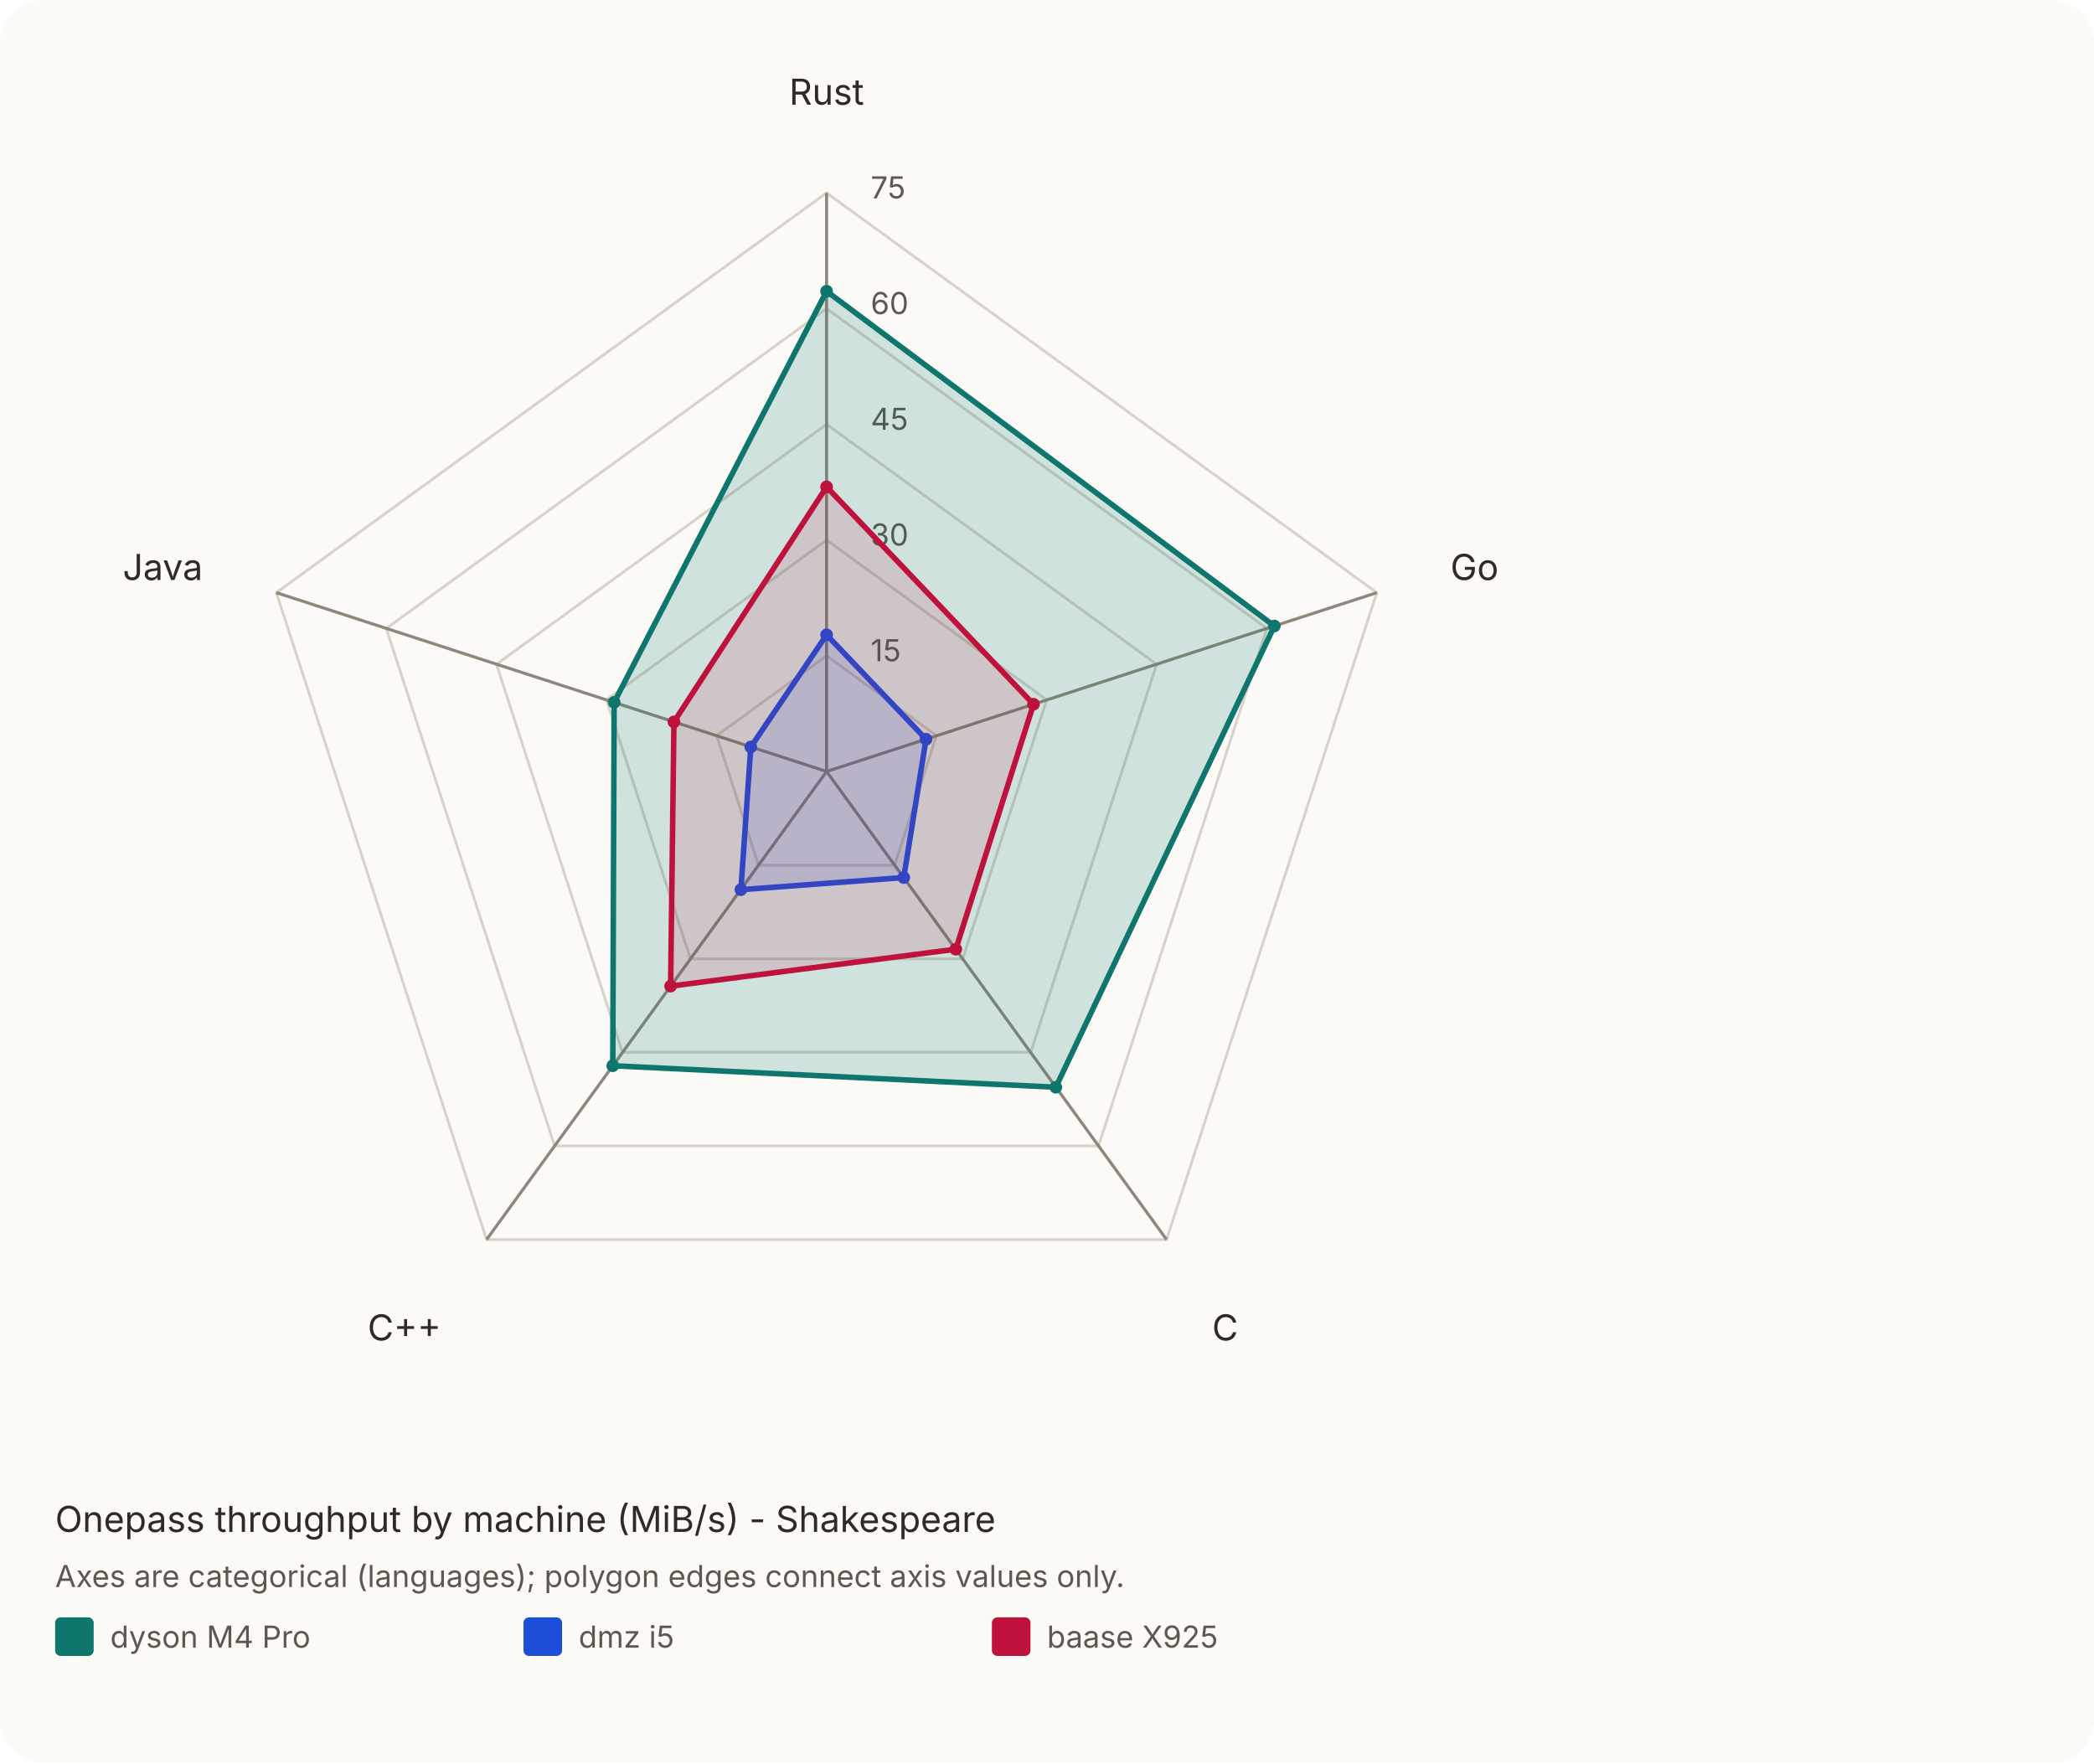
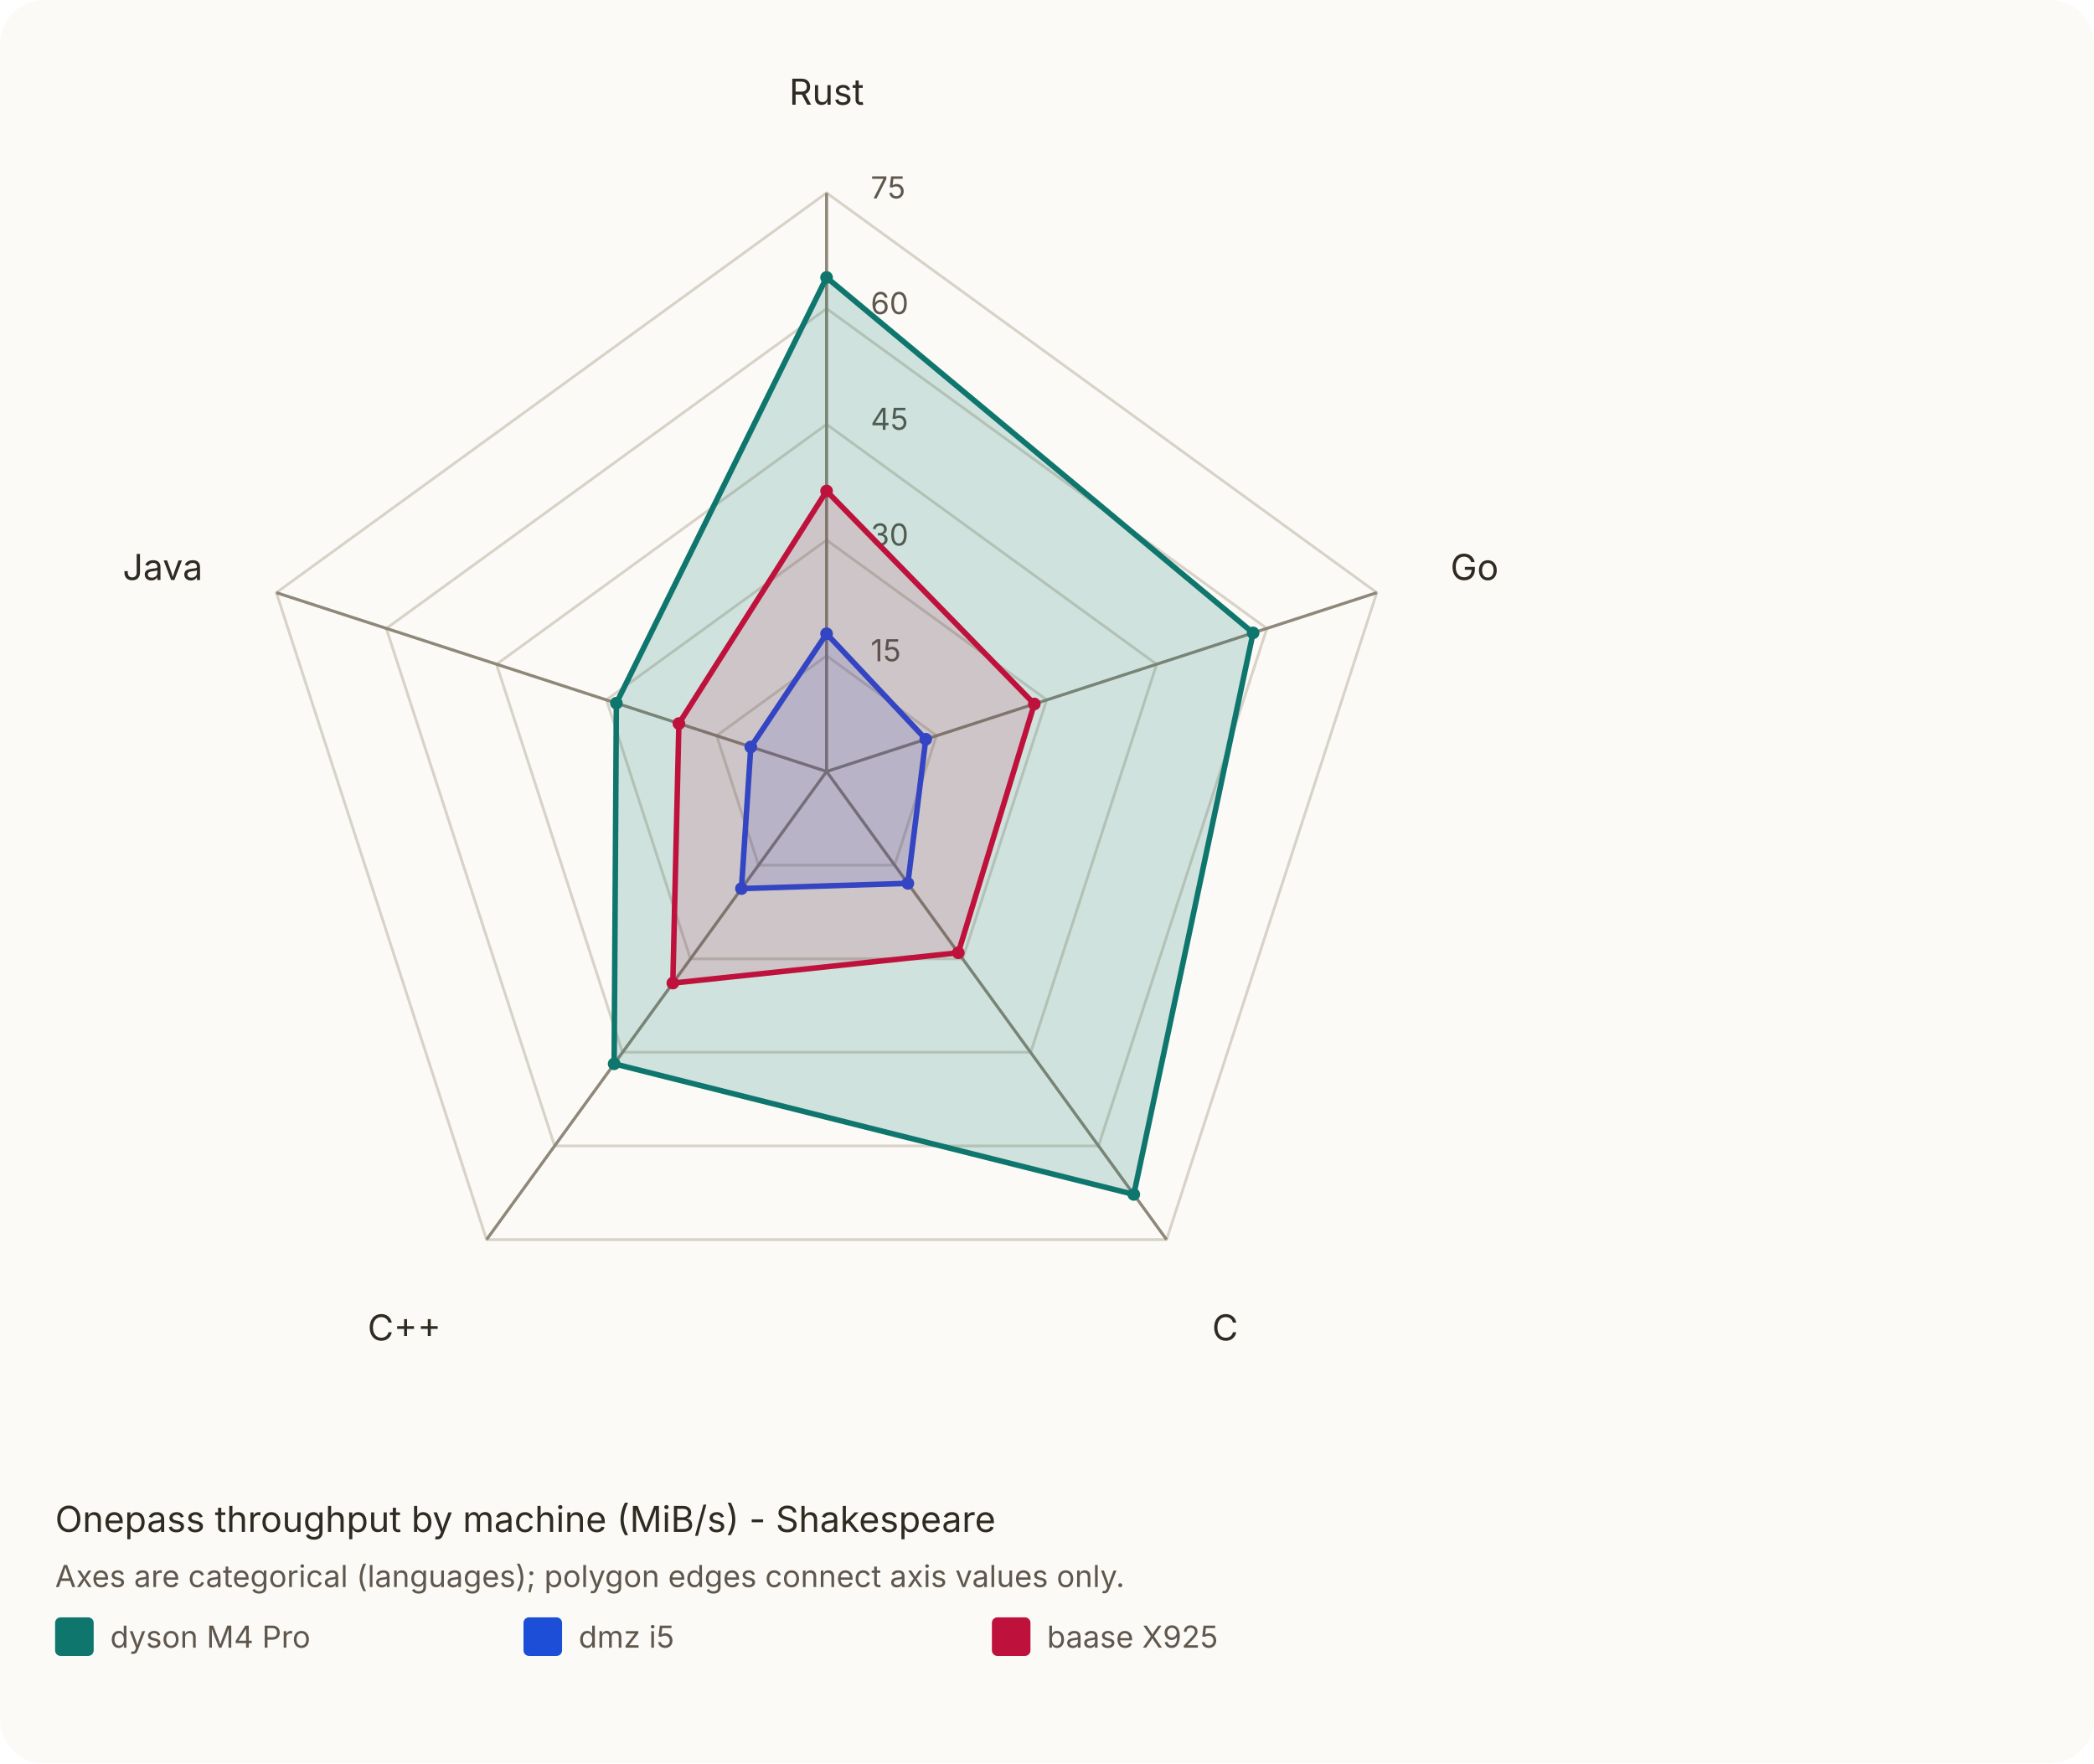
<svg xmlns="http://www.w3.org/2000/svg" viewBox="0 0 760 640" role="img" aria-labelledby="title desc">
  <style>
    .bg { fill: #fbfaf6; }
    .grid { fill: none; stroke: #d8d2c8; stroke-width: 1; }
    .axis { stroke: #8f8779; stroke-width: 1.1; }
    .label { fill: #2f2a22; font: 13px ui-sans-serif, -apple-system, BlinkMacSystemFont, "Segoe UI", sans-serif; }
    .small { fill: #5f574d; font: 11px ui-sans-serif, -apple-system, BlinkMacSystemFont, "Segoe UI", sans-serif; }
  </style>
  <rect class="bg" x="0" y="0" width="760" height="640" rx="16" />
  <polygon class="grid" points="300.0,238.0 339.9,267.0 324.7,314.0 275.3,314.0 260.1,267.0" />
  <polygon class="grid" points="300.0,196.0 379.9,254.0 349.4,348.0 250.6,348.0 220.1,254.0" />
  <polygon class="grid" points="300.0,154.0 419.8,241.1 374.1,381.9 225.9,381.9 180.2,241.1" />
  <polygon class="grid" points="300.0,112.0 459.8,228.1 398.7,415.9 201.3,415.9 140.2,228.1" />
  <polygon class="grid" points="300.0,70.0 499.7,215.1 423.4,449.9 176.6,449.9 100.3,215.1" />
  <line class="axis" x1="300" y1="280" x2="300.0" y2="70.0" />
  <line class="axis" x1="300" y1="280" x2="499.7" y2="215.1" />
  <line class="axis" x1="300" y1="280" x2="423.4" y2="449.9" />
  <line class="axis" x1="300" y1="280" x2="176.6" y2="449.9" />
  <line class="axis" x1="300" y1="280" x2="100.3" y2="215.1" />
  <text class="small" x="316.0" y="240.0">15</text>
  <text class="small" x="316.0" y="198.0">30</text>
  <text class="small" x="316.0" y="156.0">45</text>
  <text class="small" x="316.0" y="114.0">60</text>
  <text class="small" x="316.0" y="72.0">75</text>
  <text class="label" x="300.0" y="38.0" text-anchor="middle">Rust</text>
  <text class="label" x="526.4" y="210.5" text-anchor="start">Go</text>
  <text class="label" x="439.9" y="486.5" text-anchor="start">C</text>
  <text class="label" x="160.1" y="486.5" text-anchor="end">C++</text>
  <text class="label" x="73.6" y="210.5" text-anchor="end">Java</text>
-   <polygon points="300.0,105.7 462.5,227.2 383.2,394.6 222.4,386.8 222.9,254.9" fill="#0f766e" fill-opacity="0.18" stroke="#0f766e" stroke-width="2" />
-   <circle cx="300.0" cy="105.7" r="2.3" fill="#0f766e" />
-   <circle cx="462.5" cy="227.2" r="2.3" fill="#0f766e" />
-   <circle cx="383.2" cy="394.6" r="2.3" fill="#0f766e" />
-   <circle cx="222.4" cy="386.8" r="2.3" fill="#0f766e" />
-   <circle cx="222.9" cy="254.9" r="2.3" fill="#0f766e" />
-   <polygon points="300.0,230.4 336.1,268.3 328.0,318.5 268.9,322.9 272.5,271.1" fill="#1d4ed8" fill-opacity="0.14" stroke="#1d4ed8" stroke-width="2" />
-   <circle cx="300.0" cy="230.4" r="2.3" fill="#1d4ed8" />
-   <circle cx="336.1" cy="268.3" r="2.3" fill="#1d4ed8" />
-   <circle cx="328.0" cy="318.5" r="2.3" fill="#1d4ed8" />
-   <circle cx="268.9" cy="322.9" r="2.3" fill="#1d4ed8" />
+   <polygon points="300.0,100.7 454.8,229.7 411.5,433.5 222.9,386.1 223.7,255.2" fill="#0f766e" fill-opacity="0.18" stroke="#0f766e" stroke-width="2" />
+   <circle cx="300.0" cy="100.7" r="2.3" fill="#0f766e" />
+   <circle cx="454.8" cy="229.7" r="2.3" fill="#0f766e" />
+   <circle cx="411.5" cy="433.5" r="2.3" fill="#0f766e" />
+   <circle cx="222.9" cy="386.1" r="2.3" fill="#0f766e" />
+   <circle cx="223.7" cy="255.2" r="2.3" fill="#0f766e" />
+   <polygon points="300.0,230.0 336.0,268.3 329.5,320.6 269.1,322.5 272.5,271.1" fill="#1d4ed8" fill-opacity="0.14" stroke="#1d4ed8" stroke-width="2" />
+   <circle cx="300.0" cy="230.0" r="2.3" fill="#1d4ed8" />
+   <circle cx="336.0" cy="268.3" r="2.3" fill="#1d4ed8" />
+   <circle cx="329.5" cy="320.6" r="2.3" fill="#1d4ed8" />
+   <circle cx="269.1" cy="322.5" r="2.3" fill="#1d4ed8" />
  <circle cx="272.5" cy="271.1" r="2.3" fill="#1d4ed8" />
-   <polygon points="300.0,176.7 375.1,255.6 346.9,344.5 243.4,357.9 244.6,262.0" fill="#be123c" fill-opacity="0.14" stroke="#be123c" stroke-width="2" />
-   <circle cx="300.0" cy="176.7" r="2.3" fill="#be123c" />
-   <circle cx="375.1" cy="255.6" r="2.3" fill="#be123c" />
-   <circle cx="346.9" cy="344.5" r="2.3" fill="#be123c" />
-   <circle cx="243.4" cy="357.9" r="2.3" fill="#be123c" />
-   <circle cx="244.6" cy="262.0" r="2.3" fill="#be123c" />
+   <polygon points="300.0,178.2 375.4,255.5 347.8,345.8 244.2,356.8 246.4,262.6" fill="#be123c" fill-opacity="0.14" stroke="#be123c" stroke-width="2" />
+   <circle cx="300.0" cy="178.2" r="2.3" fill="#be123c" />
+   <circle cx="375.4" cy="255.5" r="2.3" fill="#be123c" />
+   <circle cx="347.8" cy="345.8" r="2.3" fill="#be123c" />
+   <circle cx="244.2" cy="356.8" r="2.3" fill="#be123c" />
+   <circle cx="246.4" cy="262.6" r="2.3" fill="#be123c" />
  <text class="label" x="20" y="556">Onepass throughput by machine (MiB/s) - Shakespeare</text>
  <text class="small" x="20" y="576">Axes are categorical (languages); polygon edges connect axis values only.</text>
  <rect x="20" y="587" width="14" height="14" rx="2" fill="#0f766e" />
  <text class="small" x="40" y="598">dyson M4 Pro</text>
  <rect x="190" y="587" width="14" height="14" rx="2" fill="#1d4ed8" />
  <text class="small" x="210" y="598">dmz i5</text>
  <rect x="360" y="587" width="14" height="14" rx="2" fill="#be123c" />
  <text class="small" x="380" y="598">baase X925</text>
</svg>
